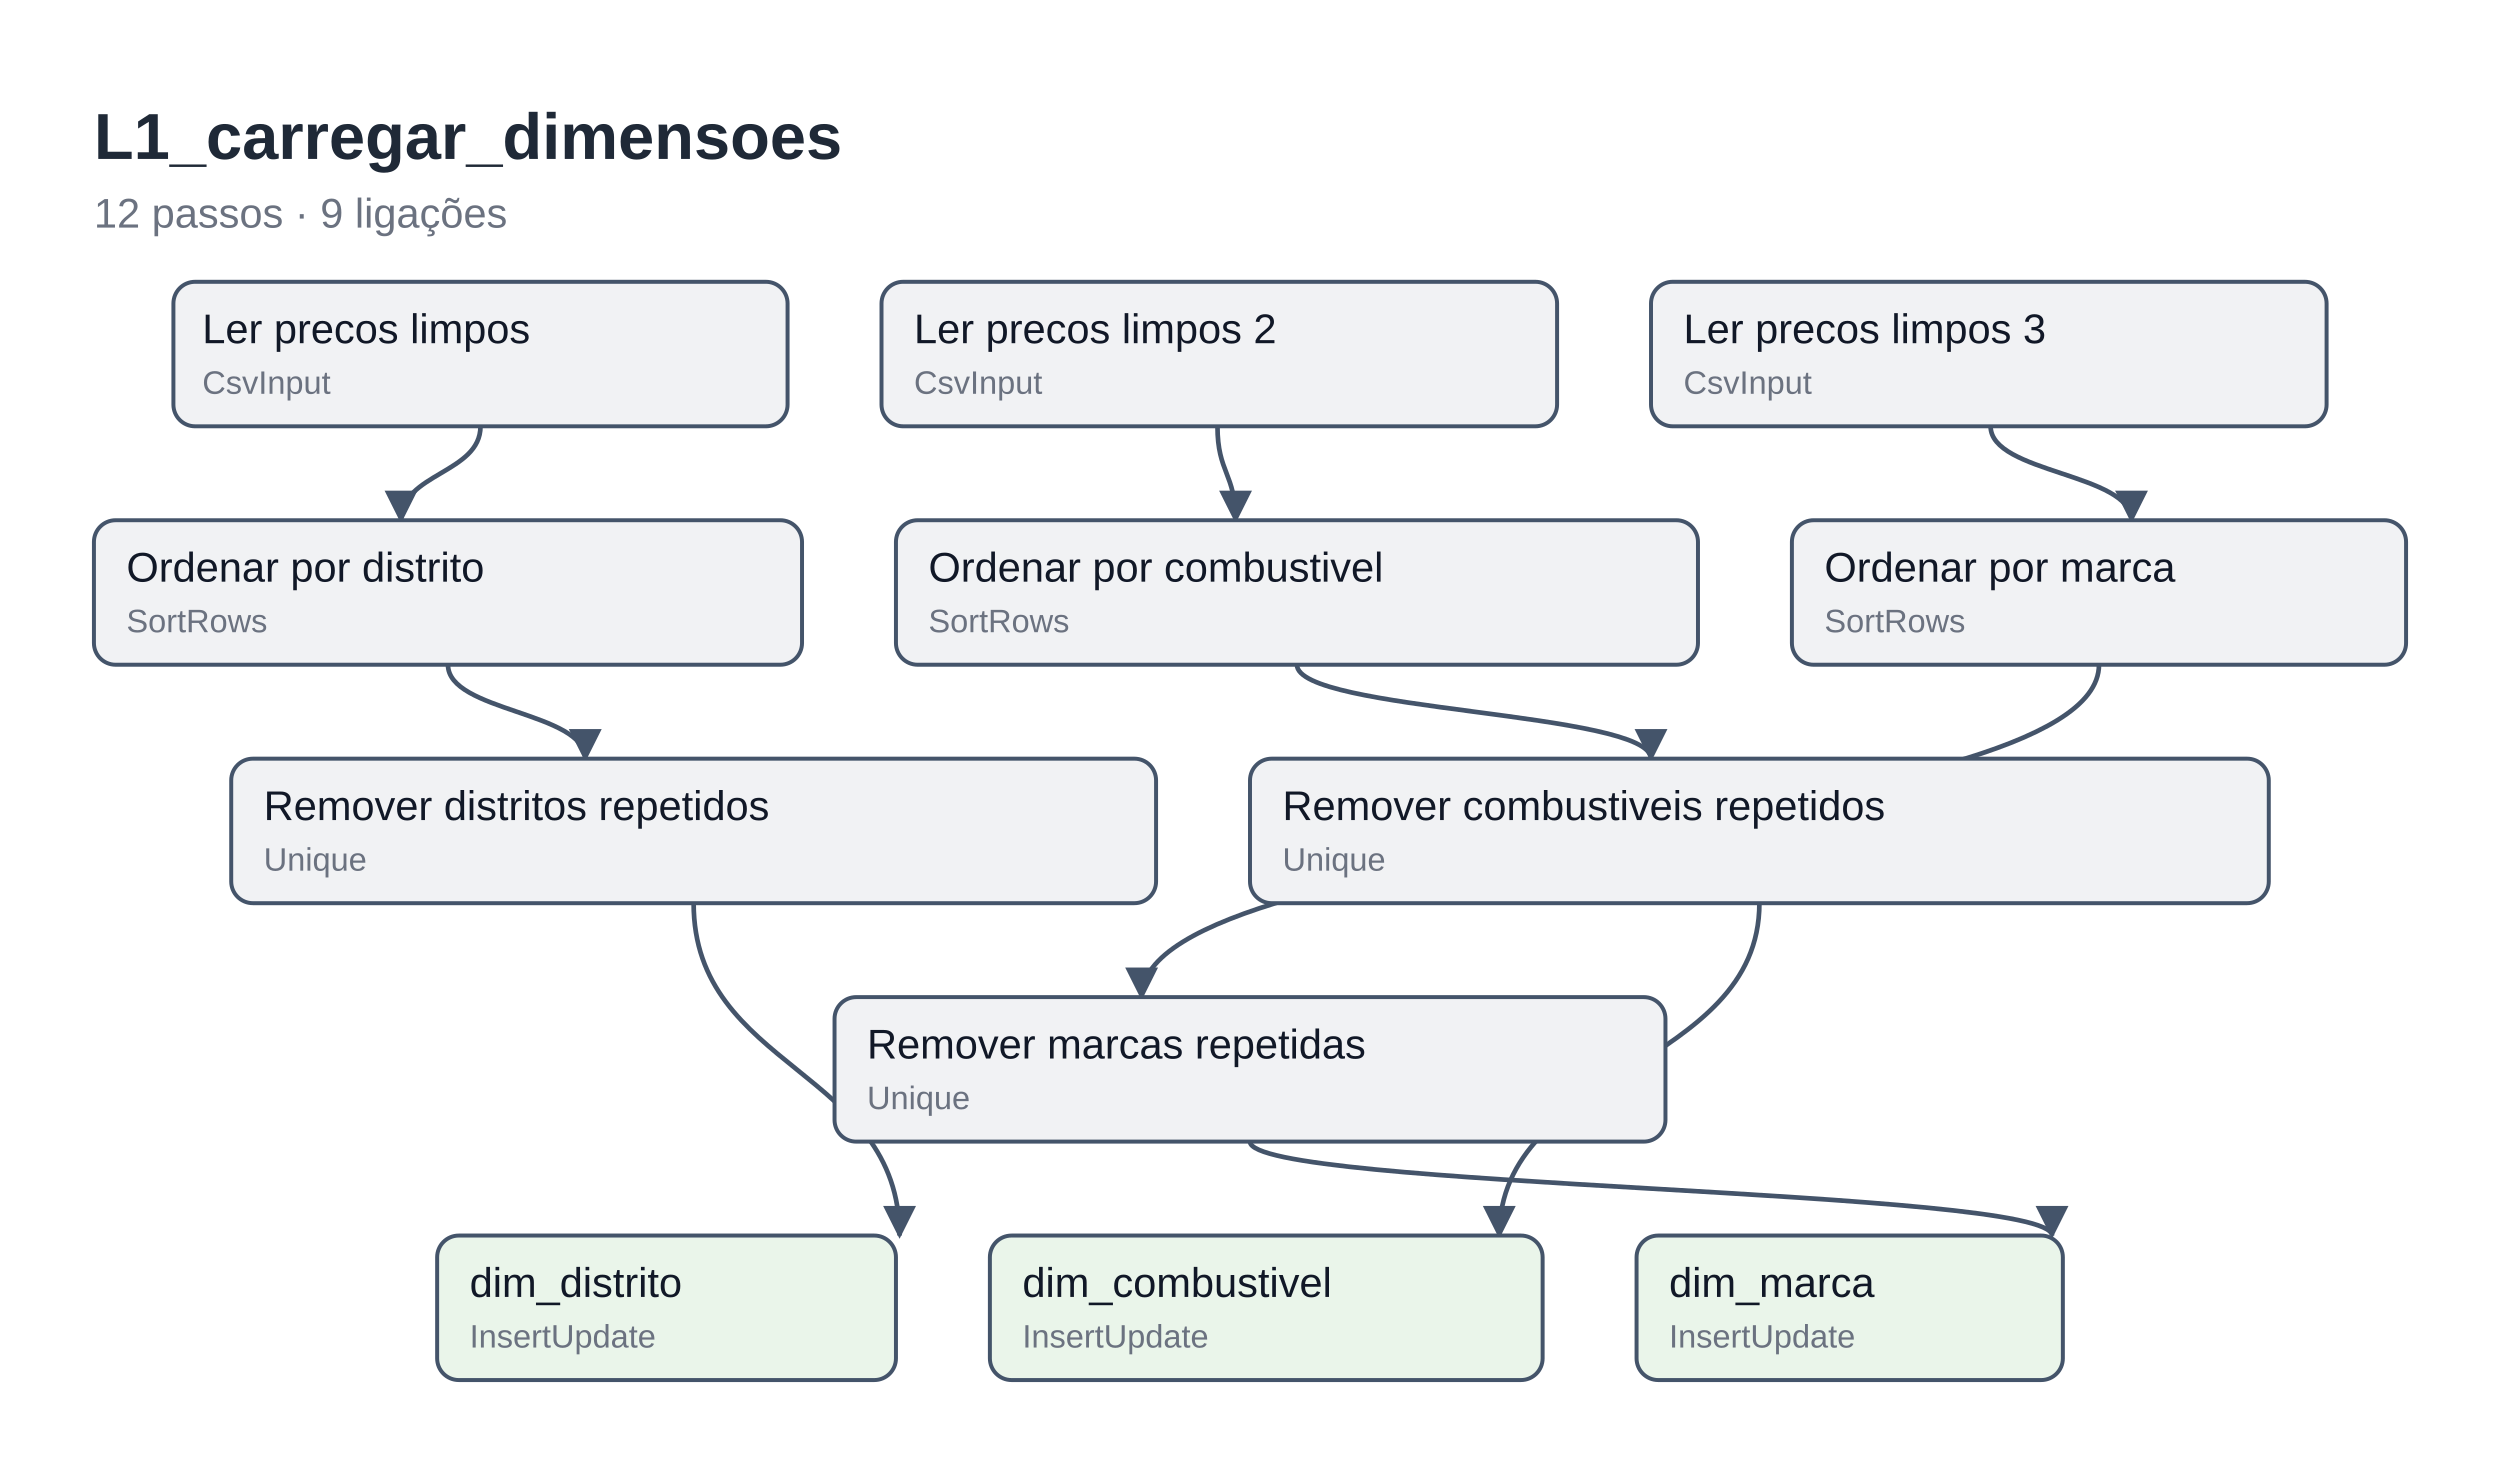
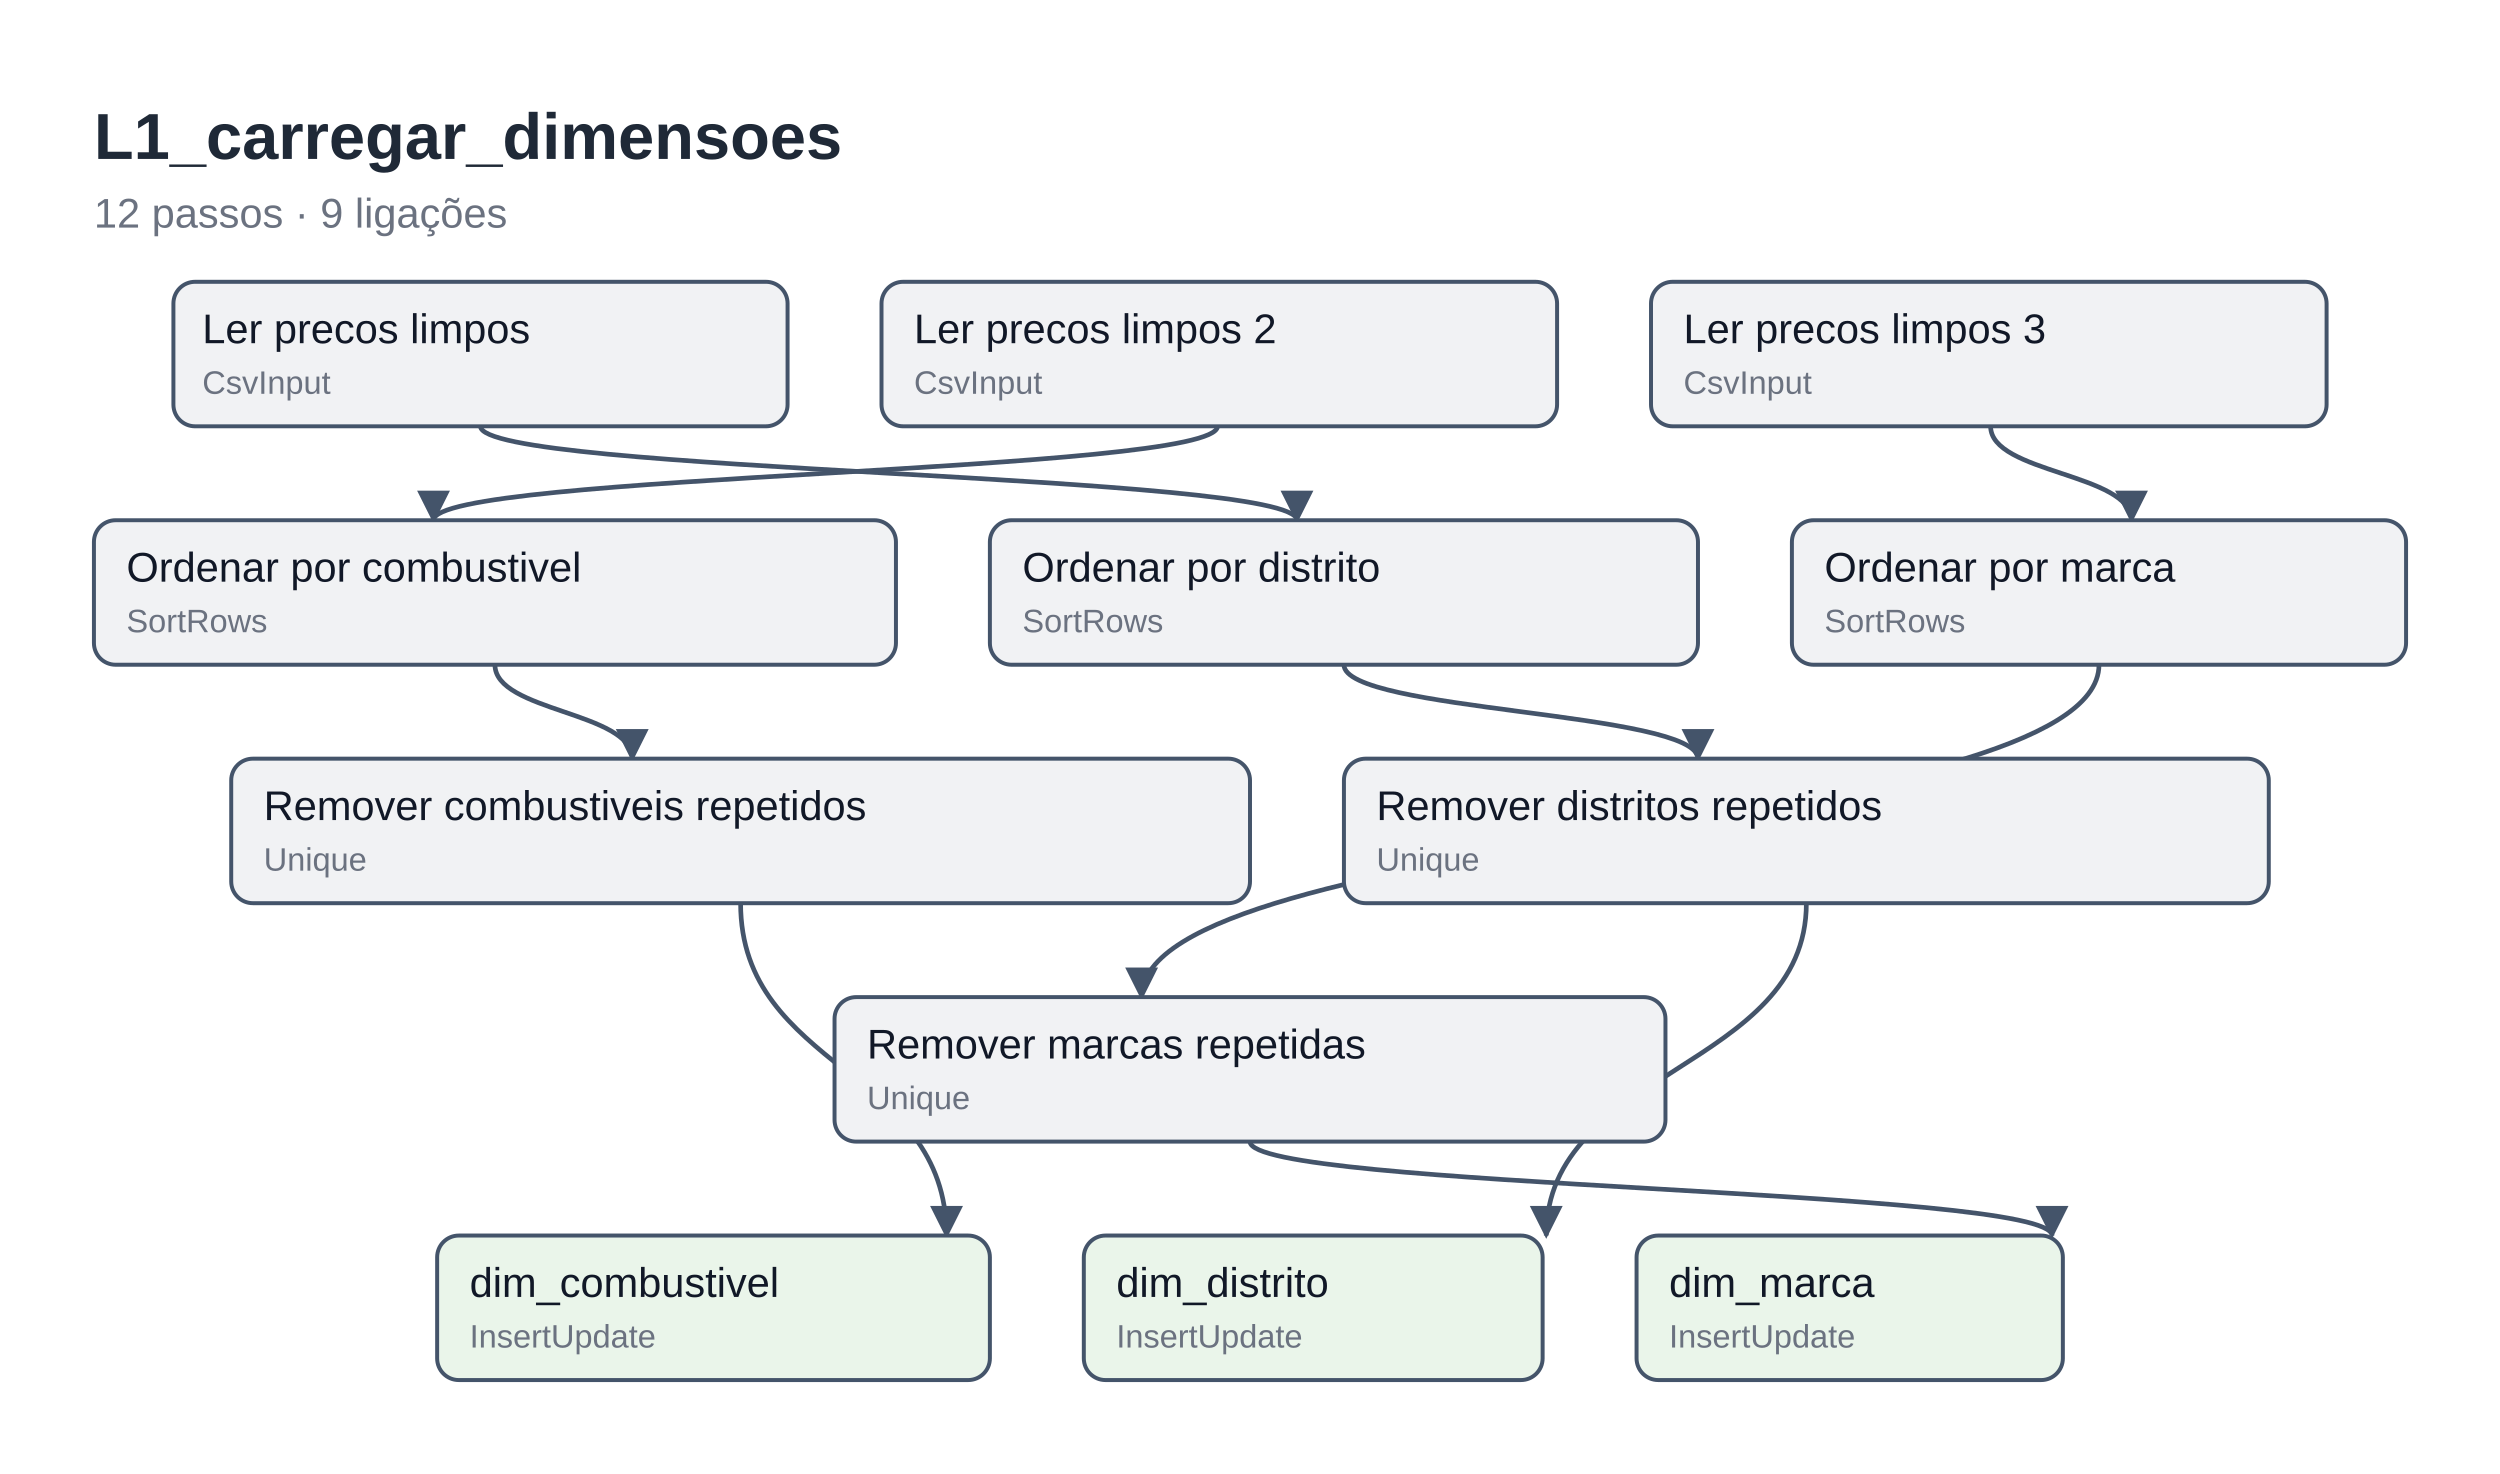
<svg xmlns="http://www.w3.org/2000/svg" width="692" height="408" viewBox="0 0 692 408">
  <defs>
    <marker id="a" viewBox="0 0 10 10" refX="9" refY="5" markerWidth="7" markerHeight="7" orient="auto">
      <path d="M0,0 L10,5 L0,10 z" fill="#44546a" />
    </marker>
    <marker id="e" viewBox="0 0 10 10" refX="9" refY="5" markerWidth="7" markerHeight="7" orient="auto">
      <path d="M0,0 L10,5 L0,10 z" fill="#b91c1c" />
    </marker>
  </defs>
  <rect width="100%" height="100%" fill="#ffffff" />
  <text x="26" y="44" font-family="Liberation Sans, Arial, sans-serif" font-size="18" font-weight="bold" fill="#1f2937">L1_carregar_dimensoes</text>
  <text x="26" y="63" font-family="Liberation Sans, Arial, sans-serif" font-size="11.5" fill="#6b7280">12 passos · 9 ligações</text>
-   <path d="M124,184 C124,197 162,197 162,210" fill="none" stroke="#44546a" stroke-width="1.3" marker-end="url(#a)" />
-   <path d="M133,118 C133,131 111,131 111,144" fill="none" stroke="#44546a" stroke-width="1.3" marker-end="url(#a)" />
-   <path d="M192,250 C192,296 249,296 249,342" fill="none" stroke="#44546a" stroke-width="1.3" marker-end="url(#a)" />
-   <path d="M337,118 C337,131 342,131 342,144" fill="none" stroke="#44546a" stroke-width="1.3" marker-end="url(#a)" />
-   <path d="M359,184 C359,197 457,197 457,210" fill="none" stroke="#44546a" stroke-width="1.3" marker-end="url(#a)" />
-   <path d="M487,250 C487,296 415,296 415,342" fill="none" stroke="#44546a" stroke-width="1.3" marker-end="url(#a)" />
+   <path d="M372,184 C372,197 470,197 470,210" fill="none" stroke="#44546a" stroke-width="1.3" marker-end="url(#a)" />
+   <path d="M133,118 C133,131 359,131 359,144" fill="none" stroke="#44546a" stroke-width="1.3" marker-end="url(#a)" />
+   <path d="M500,250 C500,296 428,296 428,342" fill="none" stroke="#44546a" stroke-width="1.3" marker-end="url(#a)" />
+   <path d="M337,118 C337,131 120,131 120,144" fill="none" stroke="#44546a" stroke-width="1.3" marker-end="url(#a)" />
+   <path d="M137,184 C137,197 175,197 175,210" fill="none" stroke="#44546a" stroke-width="1.3" marker-end="url(#a)" />
+   <path d="M205,250 C205,296 262,296 262,342" fill="none" stroke="#44546a" stroke-width="1.3" marker-end="url(#a)" />
  <path d="M551,118 C551,131 590,131 590,144" fill="none" stroke="#44546a" stroke-width="1.3" marker-end="url(#a)" />
  <path d="M581,184 C581,230 316,230 316,276" fill="none" stroke="#44546a" stroke-width="1.3" marker-end="url(#a)" />
  <path d="M346,316 C346,329 568,329 568,342" fill="none" stroke="#44546a" stroke-width="1.3" marker-end="url(#a)" />
  <rect x="48" y="78" width="170" height="40" rx="6" fill="#f1f2f4" stroke="#44546a" stroke-width="1.1" />
  <text x="56" y="95" font-family="Liberation Sans, Arial, sans-serif" font-size="11.5" fill="#111827">Ler precos limpos</text>
  <text x="56" y="109" font-family="Liberation Sans, Arial, sans-serif" font-size="9" fill="#6b7280">CsvInput</text>
-   <rect x="26" y="144" width="196" height="40" rx="6" fill="#f1f2f4" stroke="#44546a" stroke-width="1.1" />
-   <text x="35" y="161" font-family="Liberation Sans, Arial, sans-serif" font-size="11.5" fill="#111827">Ordenar por distrito</text>
-   <text x="35" y="175" font-family="Liberation Sans, Arial, sans-serif" font-size="9" fill="#6b7280">SortRows</text>
-   <rect x="64" y="210" width="256" height="40" rx="6" fill="#f1f2f4" stroke="#44546a" stroke-width="1.1" />
-   <text x="73" y="227" font-family="Liberation Sans, Arial, sans-serif" font-size="11.5" fill="#111827">Remover distritos repetidos</text>
-   <text x="73" y="241" font-family="Liberation Sans, Arial, sans-serif" font-size="9" fill="#6b7280">Unique</text>
-   <rect x="121" y="342" width="127" height="40" rx="6" fill="#eaf5ea" stroke="#44546a" stroke-width="1.1" />
-   <text x="130" y="359" font-family="Liberation Sans, Arial, sans-serif" font-size="11.5" fill="#111827">dim_distrito</text>
-   <text x="130" y="373" font-family="Liberation Sans, Arial, sans-serif" font-size="9" fill="#6b7280">InsertUpdate</text>
-   <rect x="274" y="342" width="153" height="40" rx="6" fill="#eaf5ea" stroke="#44546a" stroke-width="1.1" />
-   <text x="283" y="359" font-family="Liberation Sans, Arial, sans-serif" font-size="11.5" fill="#111827">dim_combustivel</text>
-   <text x="283" y="373" font-family="Liberation Sans, Arial, sans-serif" font-size="9" fill="#6b7280">InsertUpdate</text>
-   <rect x="453" y="342" width="118" height="40" rx="6" fill="#eaf5ea" stroke="#44546a" stroke-width="1.1" />
-   <text x="462" y="359" font-family="Liberation Sans, Arial, sans-serif" font-size="11.5" fill="#111827">dim_marca</text>
-   <text x="462" y="373" font-family="Liberation Sans, Arial, sans-serif" font-size="9" fill="#6b7280">InsertUpdate</text>
  <rect x="244" y="78" width="187" height="40" rx="6" fill="#f1f2f4" stroke="#44546a" stroke-width="1.1" />
  <text x="253" y="95" font-family="Liberation Sans, Arial, sans-serif" font-size="11.5" fill="#111827">Ler precos limpos 2</text>
  <text x="253" y="109" font-family="Liberation Sans, Arial, sans-serif" font-size="9" fill="#6b7280">CsvInput</text>
  <rect x="457" y="78" width="187" height="40" rx="6" fill="#f1f2f4" stroke="#44546a" stroke-width="1.1" />
  <text x="466" y="95" font-family="Liberation Sans, Arial, sans-serif" font-size="11.5" fill="#111827">Ler precos limpos 3</text>
  <text x="466" y="109" font-family="Liberation Sans, Arial, sans-serif" font-size="9" fill="#6b7280">CsvInput</text>
-   <rect x="248" y="144" width="222" height="40" rx="6" fill="#f1f2f4" stroke="#44546a" stroke-width="1.1" />
-   <text x="257" y="161" font-family="Liberation Sans, Arial, sans-serif" font-size="11.5" fill="#111827">Ordenar por combustivel</text>
-   <text x="257" y="175" font-family="Liberation Sans, Arial, sans-serif" font-size="9" fill="#6b7280">SortRows</text>
-   <rect x="346" y="210" width="282" height="40" rx="6" fill="#f1f2f4" stroke="#44546a" stroke-width="1.1" />
-   <text x="355" y="227" font-family="Liberation Sans, Arial, sans-serif" font-size="11.5" fill="#111827">Remover combustiveis repetidos</text>
-   <text x="355" y="241" font-family="Liberation Sans, Arial, sans-serif" font-size="9" fill="#6b7280">Unique</text>
+   <rect x="26" y="144" width="222" height="40" rx="6" fill="#f1f2f4" stroke="#44546a" stroke-width="1.1" />
+   <text x="35" y="161" font-family="Liberation Sans, Arial, sans-serif" font-size="11.5" fill="#111827">Ordenar por combustivel</text>
+   <text x="35" y="175" font-family="Liberation Sans, Arial, sans-serif" font-size="9" fill="#6b7280">SortRows</text>
+   <rect x="274" y="144" width="196" height="40" rx="6" fill="#f1f2f4" stroke="#44546a" stroke-width="1.1" />
+   <text x="283" y="161" font-family="Liberation Sans, Arial, sans-serif" font-size="11.5" fill="#111827">Ordenar por distrito</text>
+   <text x="283" y="175" font-family="Liberation Sans, Arial, sans-serif" font-size="9" fill="#6b7280">SortRows</text>
  <rect x="496" y="144" width="170" height="40" rx="6" fill="#f1f2f4" stroke="#44546a" stroke-width="1.1" />
  <text x="505" y="161" font-family="Liberation Sans, Arial, sans-serif" font-size="11.5" fill="#111827">Ordenar por marca</text>
  <text x="505" y="175" font-family="Liberation Sans, Arial, sans-serif" font-size="9" fill="#6b7280">SortRows</text>
+   <rect x="64" y="210" width="282" height="40" rx="6" fill="#f1f2f4" stroke="#44546a" stroke-width="1.1" />
+   <text x="73" y="227" font-family="Liberation Sans, Arial, sans-serif" font-size="11.5" fill="#111827">Remover combustiveis repetidos</text>
+   <text x="73" y="241" font-family="Liberation Sans, Arial, sans-serif" font-size="9" fill="#6b7280">Unique</text>
+   <rect x="372" y="210" width="256" height="40" rx="6" fill="#f1f2f4" stroke="#44546a" stroke-width="1.1" />
+   <text x="381" y="227" font-family="Liberation Sans, Arial, sans-serif" font-size="11.5" fill="#111827">Remover distritos repetidos</text>
+   <text x="381" y="241" font-family="Liberation Sans, Arial, sans-serif" font-size="9" fill="#6b7280">Unique</text>
  <rect x="231" y="276" width="230" height="40" rx="6" fill="#f1f2f4" stroke="#44546a" stroke-width="1.1" />
  <text x="240" y="293" font-family="Liberation Sans, Arial, sans-serif" font-size="11.5" fill="#111827">Remover marcas repetidas</text>
  <text x="240" y="307" font-family="Liberation Sans, Arial, sans-serif" font-size="9" fill="#6b7280">Unique</text>
+   <rect x="121" y="342" width="153" height="40" rx="6" fill="#eaf5ea" stroke="#44546a" stroke-width="1.1" />
+   <text x="130" y="359" font-family="Liberation Sans, Arial, sans-serif" font-size="11.5" fill="#111827">dim_combustivel</text>
+   <text x="130" y="373" font-family="Liberation Sans, Arial, sans-serif" font-size="9" fill="#6b7280">InsertUpdate</text>
+   <rect x="300" y="342" width="127" height="40" rx="6" fill="#eaf5ea" stroke="#44546a" stroke-width="1.1" />
+   <text x="309" y="359" font-family="Liberation Sans, Arial, sans-serif" font-size="11.5" fill="#111827">dim_distrito</text>
+   <text x="309" y="373" font-family="Liberation Sans, Arial, sans-serif" font-size="9" fill="#6b7280">InsertUpdate</text>
+   <rect x="453" y="342" width="118" height="40" rx="6" fill="#eaf5ea" stroke="#44546a" stroke-width="1.1" />
+   <text x="462" y="359" font-family="Liberation Sans, Arial, sans-serif" font-size="11.5" fill="#111827">dim_marca</text>
+   <text x="462" y="373" font-family="Liberation Sans, Arial, sans-serif" font-size="9" fill="#6b7280">InsertUpdate</text>
</svg>
